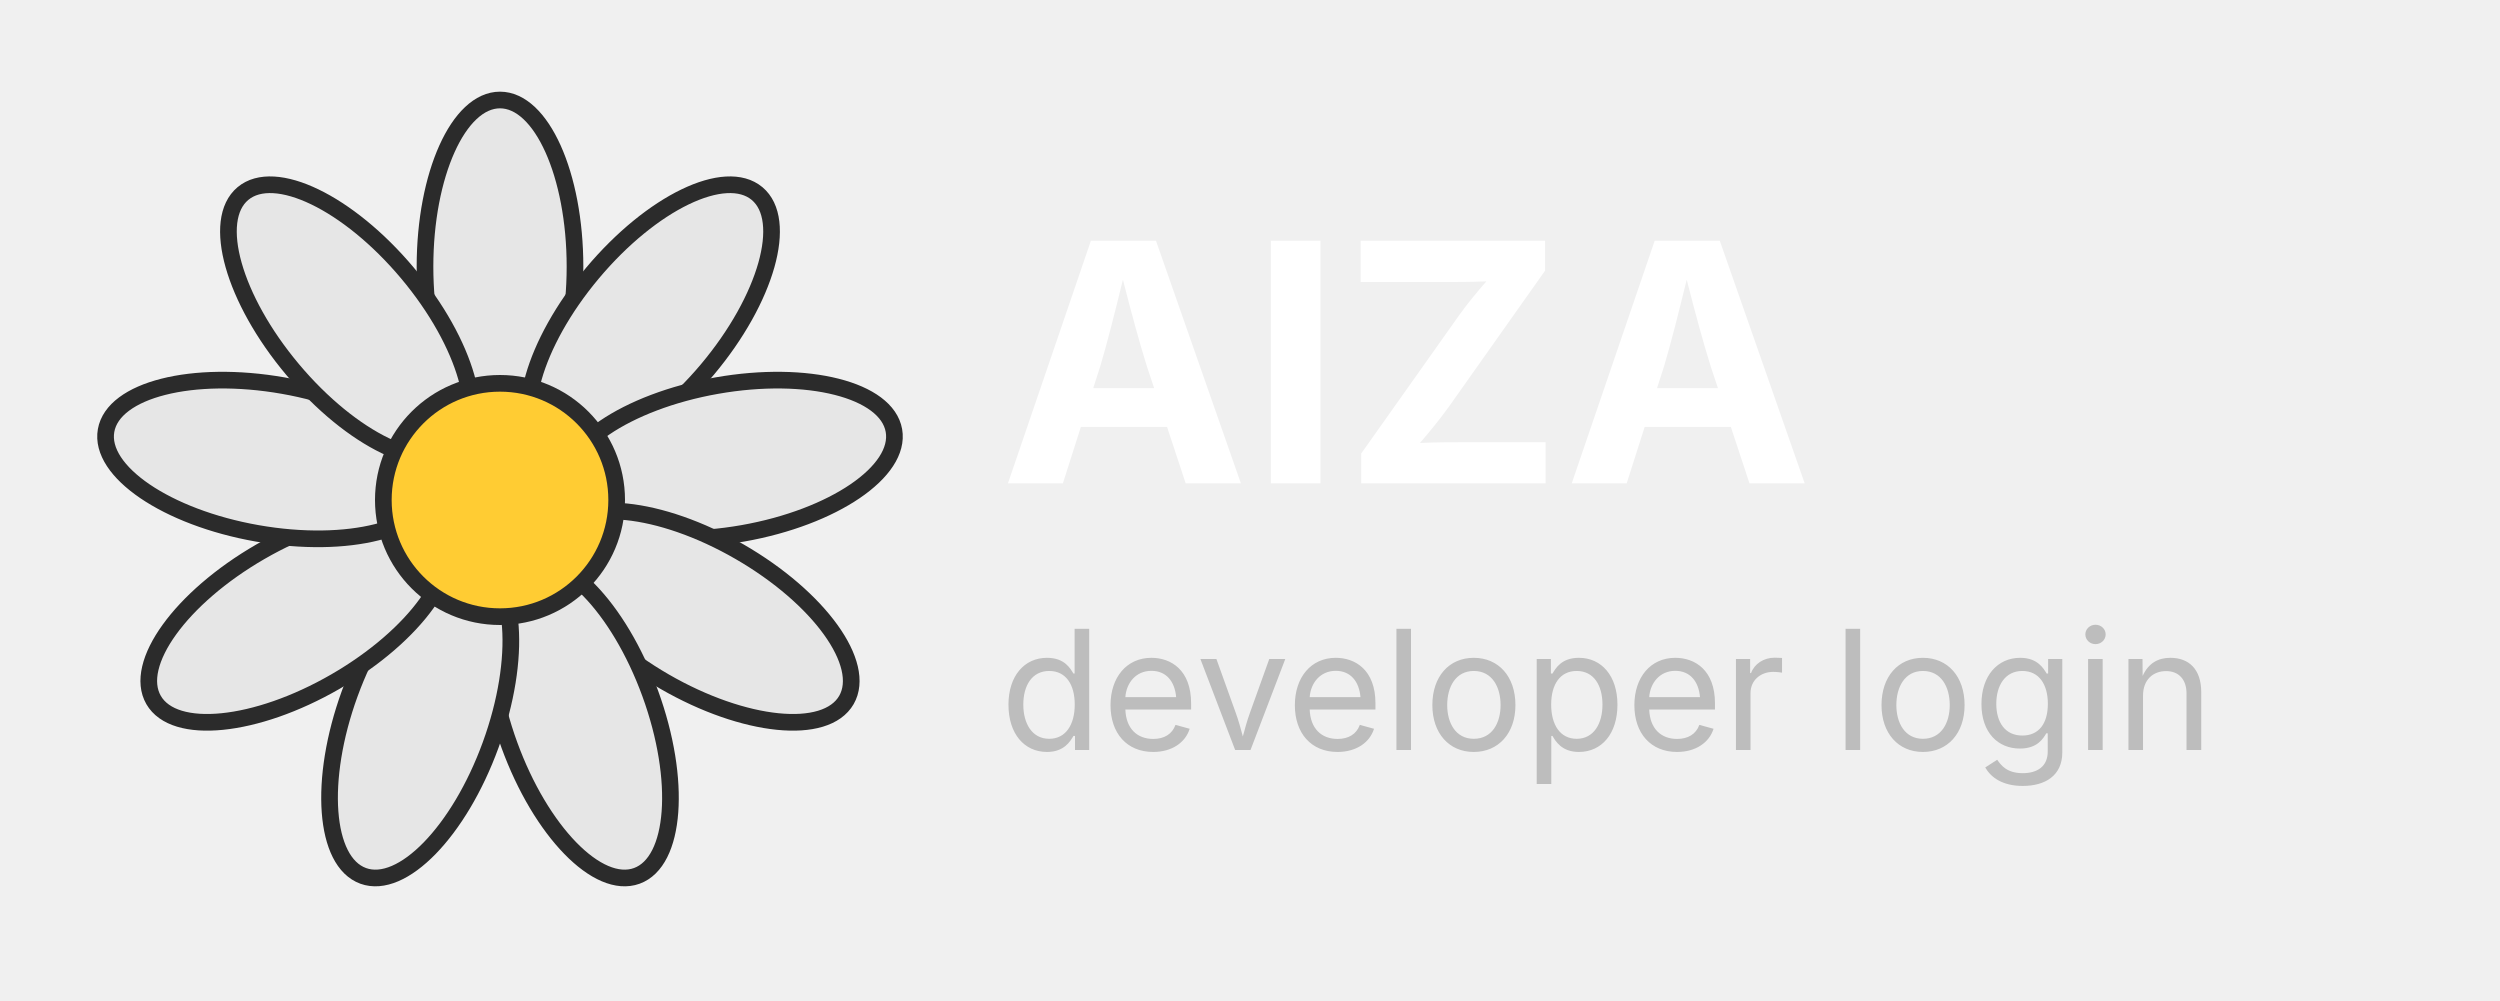
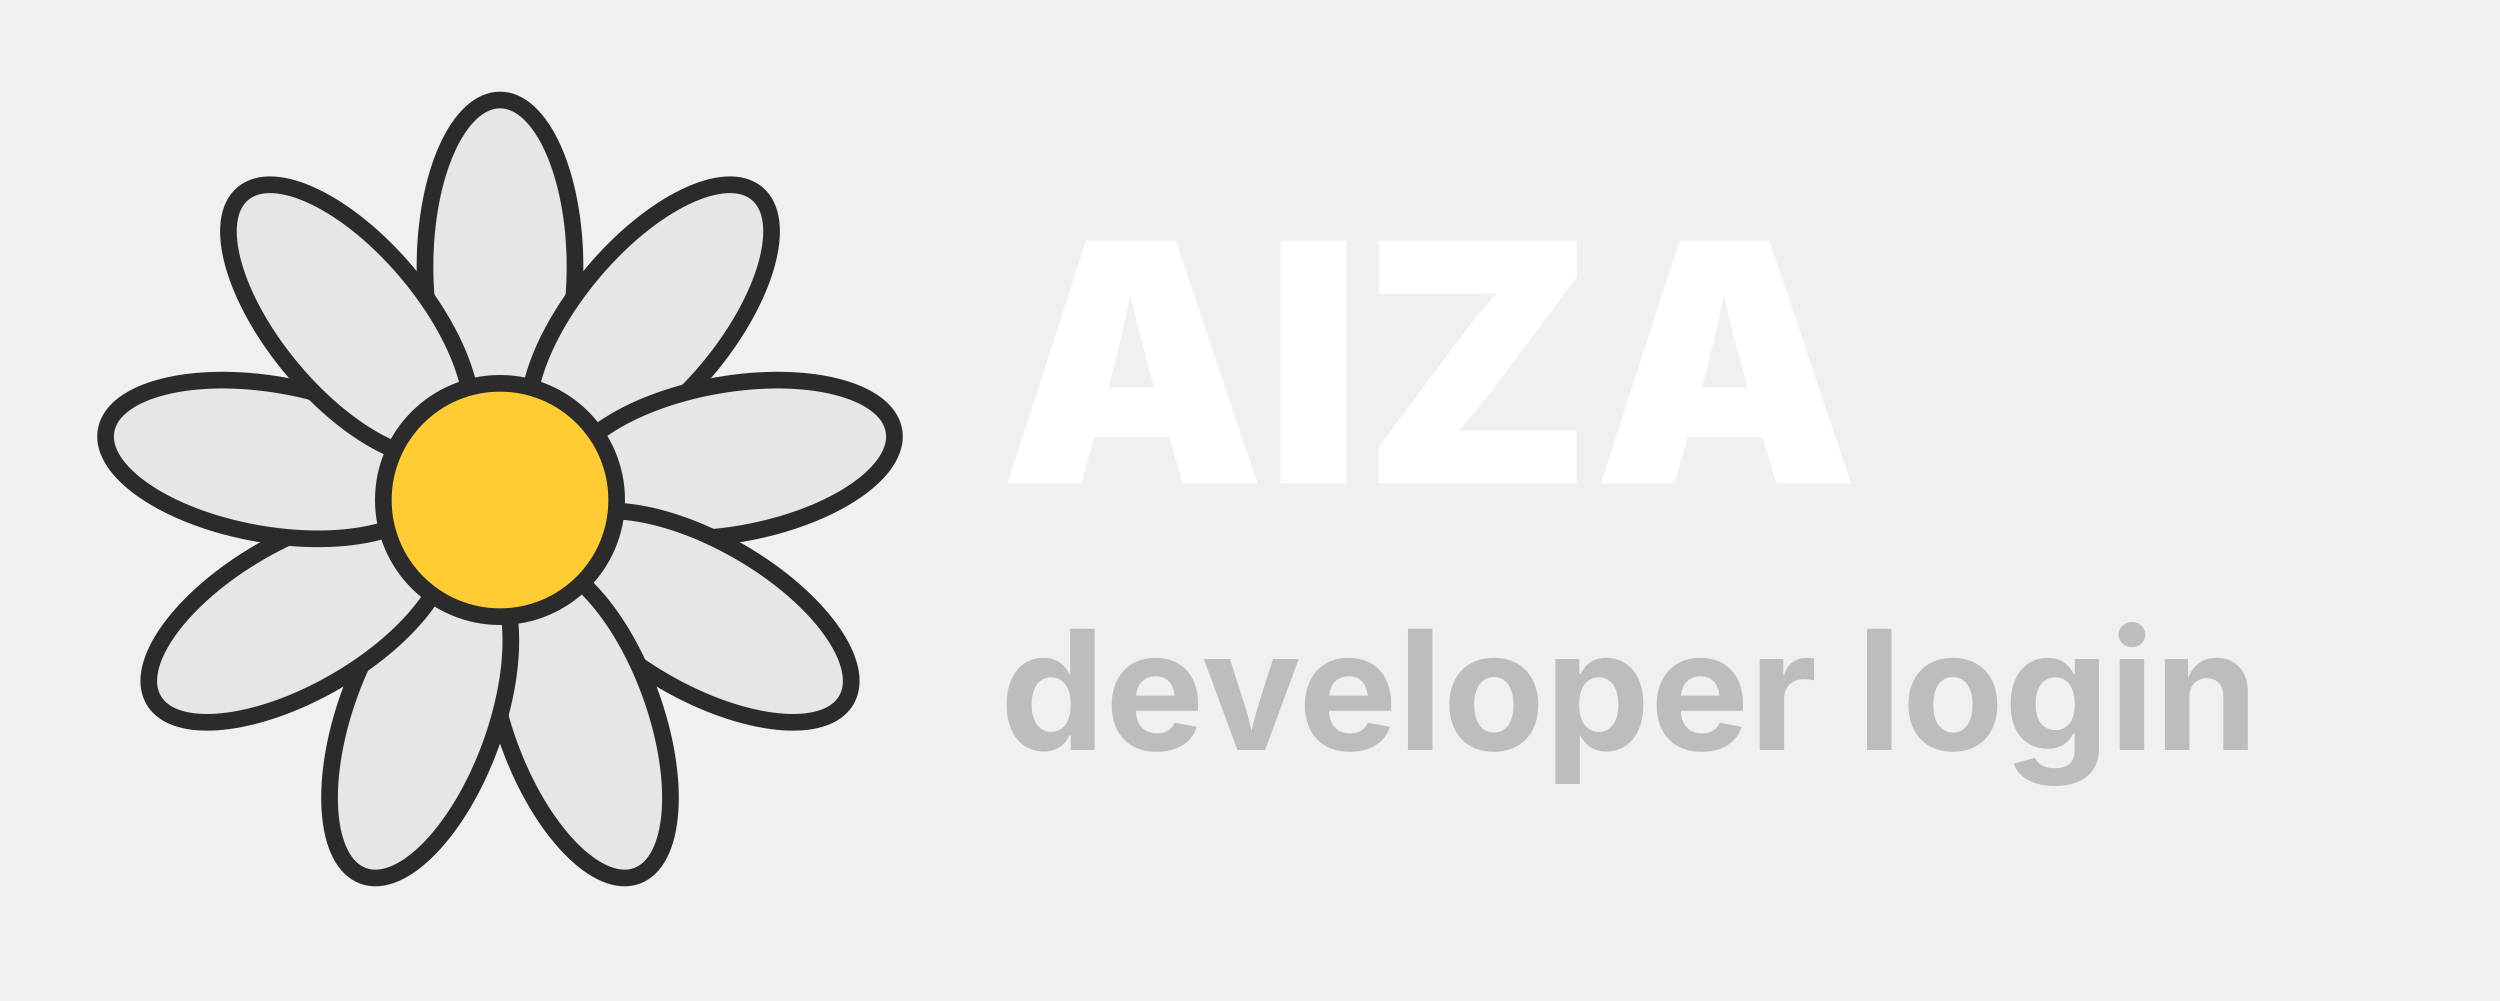
- <svg xmlns="http://www.w3.org/2000/svg" width="300" height="120" viewBox="0 0 300 120">
+ <svg xmlns="http://www.w3.org/2000/svg" width="150" height="60" viewBox="0 0 300 120">
  <g transform="translate(60,60)">
    <g fill="#e6e6e6" stroke="#2b2b2b" stroke-width="2">
      <ellipse cx="0" cy="-28" rx="9" ry="20" transform="rotate(0, 0, 0)" />
      <ellipse cx="0" cy="-28" rx="9" ry="20" transform="rotate(40, 0, 0)" />
      <ellipse cx="0" cy="-28" rx="9" ry="20" transform="rotate(80, 0, 0)" />
      <ellipse cx="0" cy="-28" rx="9" ry="20" transform="rotate(120, 0, 0)" />
      <ellipse cx="0" cy="-28" rx="9" ry="20" transform="rotate(160, 0, 0)" />
      <ellipse cx="0" cy="-28" rx="9" ry="20" transform="rotate(200, 0, 0)" />
      <ellipse cx="0" cy="-28" rx="9" ry="20" transform="rotate(240, 0, 0)" />
      <ellipse cx="0" cy="-28" rx="9" ry="20" transform="rotate(280, 0, 0)" />
      <ellipse cx="0" cy="-28" rx="9" ry="20" transform="rotate(320, 0, 0)" />
    </g>
    <circle cx="0" cy="0" r="14" fill="#ffcc33" stroke="#2b2b2b" stroke-width="2" />
  </g>
-   <text x="120" y="58" font-family="Inter, Arial, sans-serif" font-size="40" font-weight="700" fill="#ffffff">
+   <text x="120" y="58" font-family="Inter, Arial, sans-serif" font-size="40" font-weight="900" fill="#ffffff">
    AIZA
  </text>
-   <text x="120" y="90" font-family="Inter, Arial, sans-serif" font-size="20" font-weight="400" fill="#bdbdbd">
+   <text x="120" y="90" font-family="Inter, Arial, sans-serif" font-size="20" font-weight="700" fill="#bdbdbd">
    developer login
  </text>
</svg>
